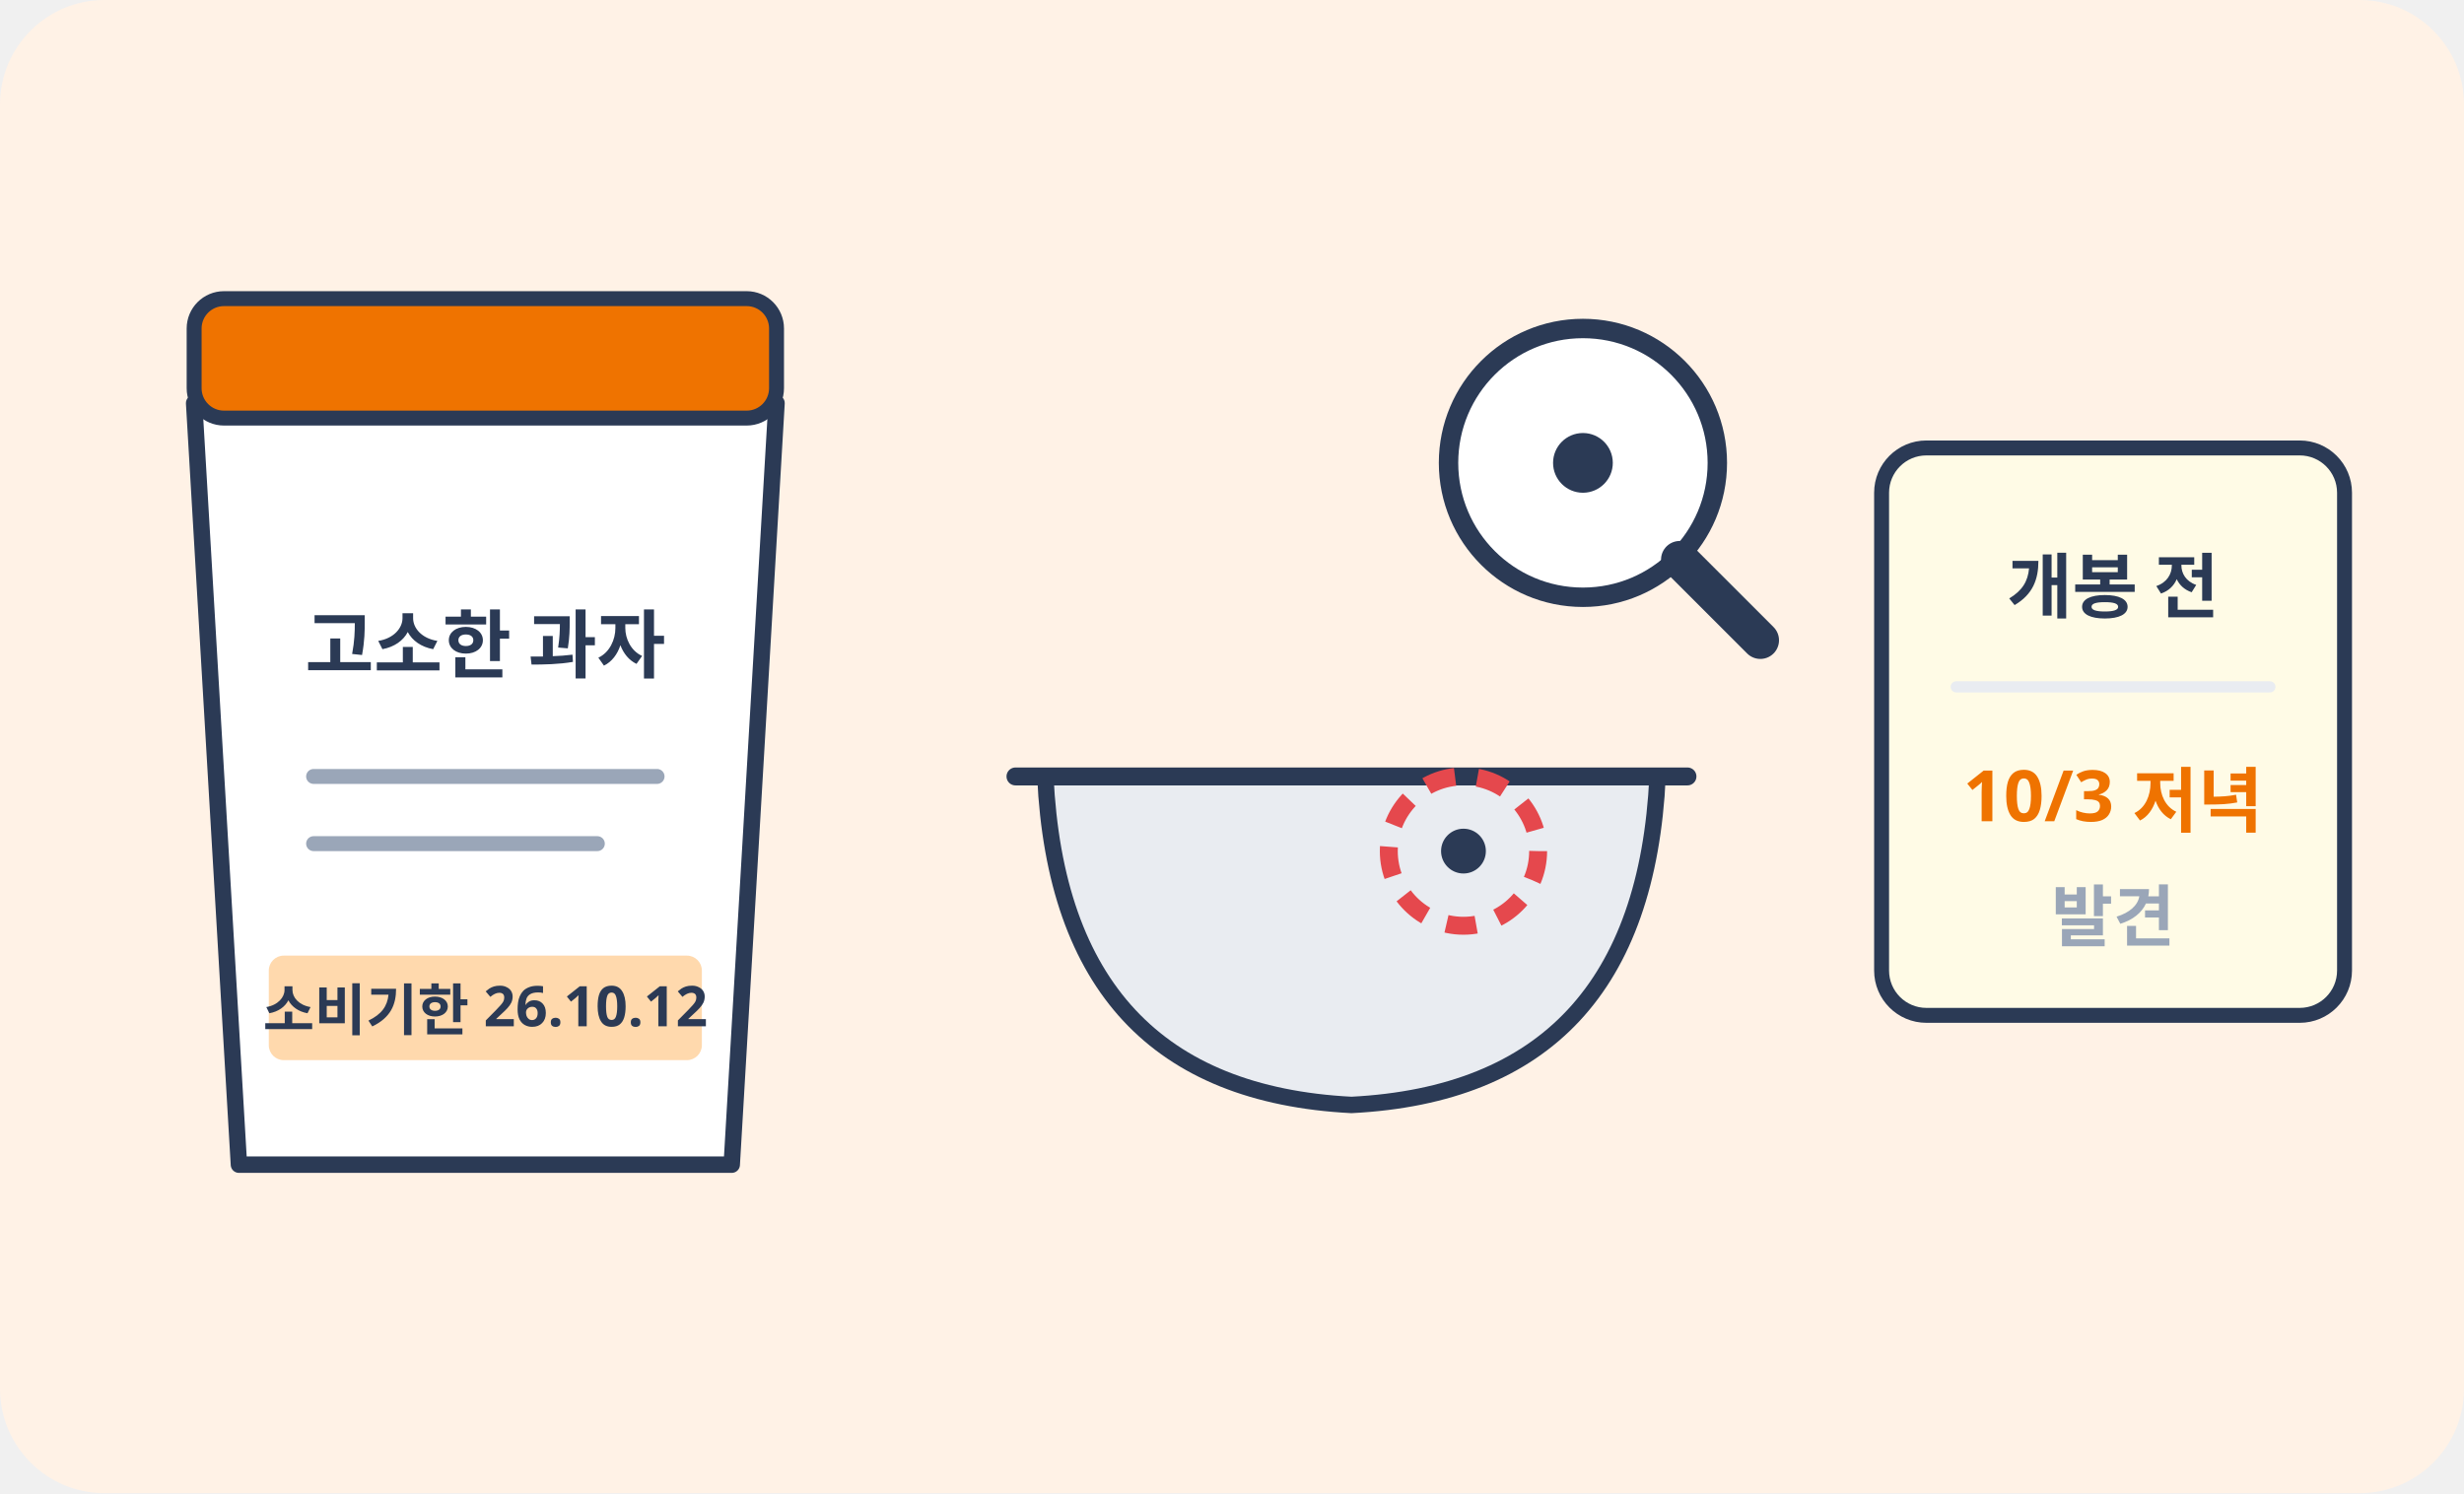
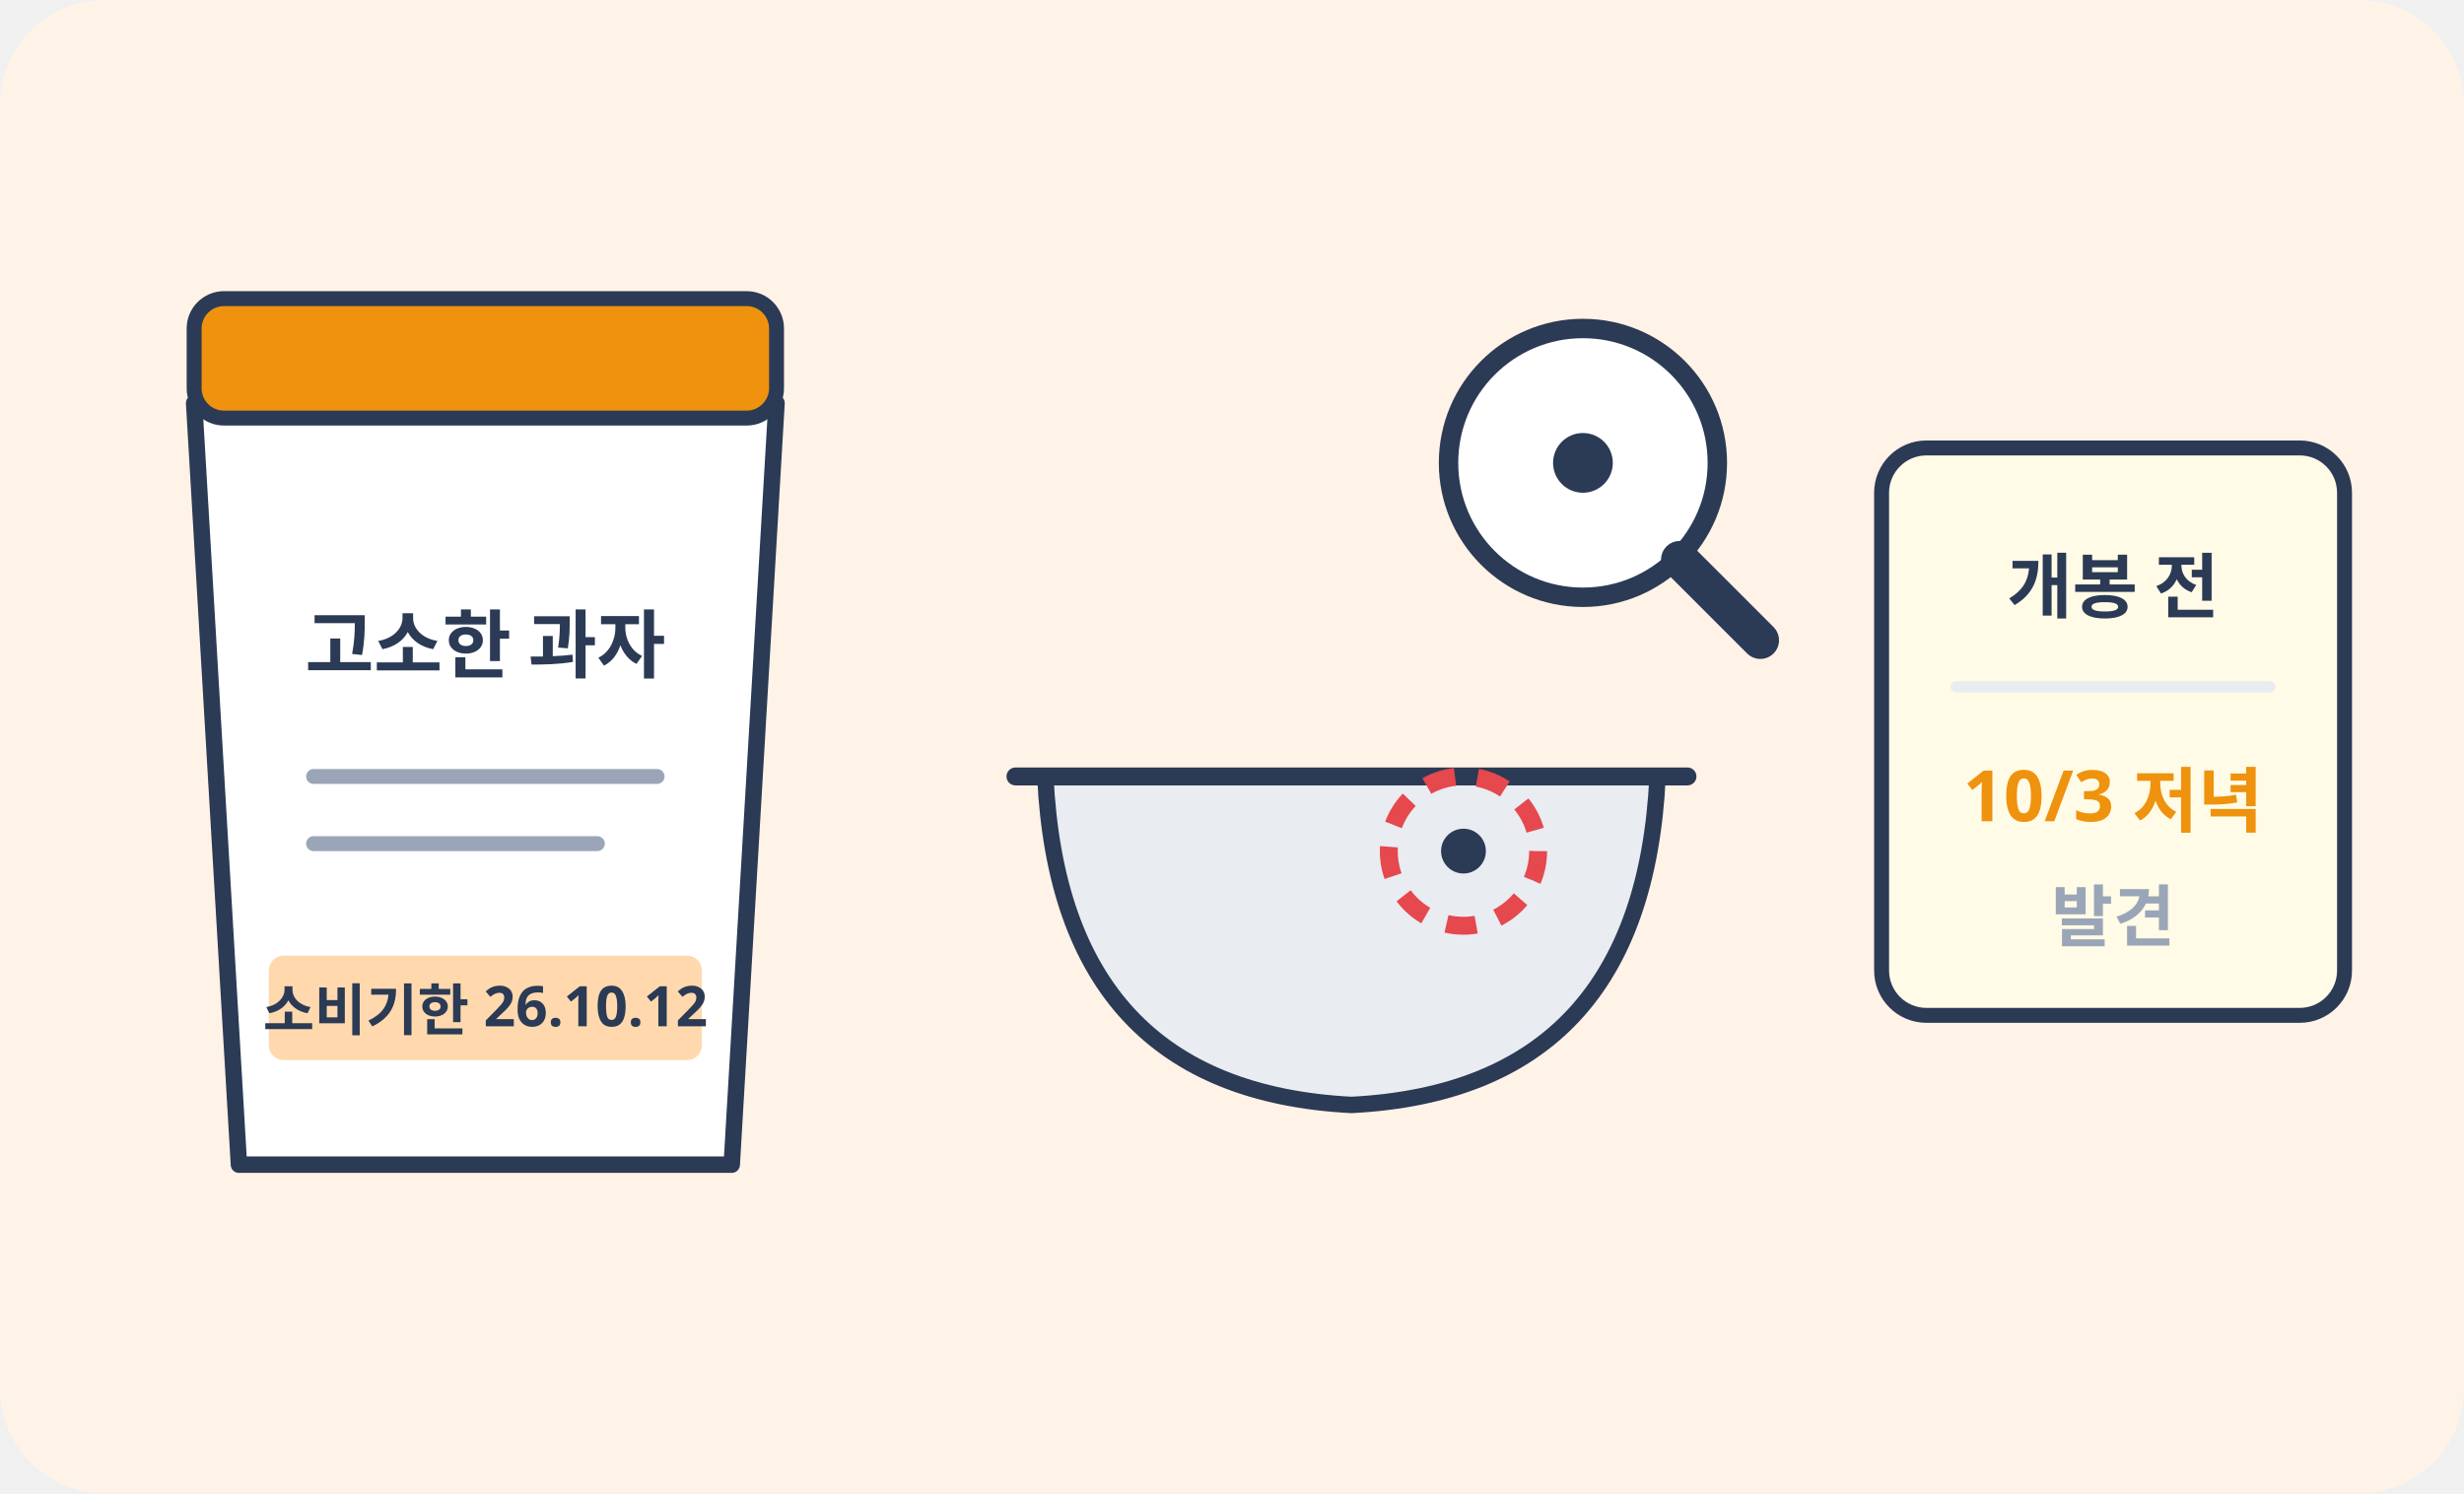
<svg xmlns="http://www.w3.org/2000/svg" viewBox="0 0 330 200">
  <rect width="330" height="200" rx="14" fill="#fff2e6" />
  <path d="M26 54 H104 L98 156 H32 Z" fill="#fff" stroke="#2b3a55" stroke-width="2.2" stroke-linejoin="round" />
-   <rect x="26" y="40" width="78" height="16" rx="4" fill="#ef7300" stroke="#2b3a55" stroke-width="2" />
+   <rect x="26" y="40" width="78" height="16" rx="4" fill="#ef920e" stroke="#2b3a55" stroke-width="2" />
  <text x="65" y="90" text-anchor="middle" font-size="10" font-weight="900" fill="#2b3a55" font-family="Pretendard,'Noto Sans KR','Apple SD Gothic Neo',sans-serif">고소한 과자</text>
  <path d="M42 104 h46" fill="none" stroke="#9aa6b8" stroke-width="2" stroke-linecap="round" stroke-linejoin="round" />
  <path d="M42 113 h38" fill="none" stroke="#9aa6b8" stroke-width="2" stroke-linecap="round" stroke-linejoin="round" />
  <rect x="36" y="128" width="58" height="14" rx="2" fill="#ffd9ad" />
  <text x="65" y="138" text-anchor="middle" font-size="7.5" font-weight="800" fill="#2b3a55" font-family="Pretendard,'Noto Sans KR','Apple SD Gothic Neo',sans-serif">소비기한 26.10.12</text>
  <path d="M140 104 H222 Q220 146 181 148 Q142 146 140 104Z" fill="#e9ecf1" stroke="#2b3a55" stroke-width="2.2" />
  <path d="M136 104 H226" fill="none" stroke="#2b3a55" stroke-width="2.4" stroke-linecap="round" stroke-linejoin="round" />
  <circle cx="196" cy="114" r="3" fill="#2b3a55" />
  <circle cx="196" cy="114" r="10" fill="none" stroke="#e5484d" stroke-width="2.4" stroke-dasharray="4 3" />
  <circle cx="212" cy="62" r="18" fill="#fff" stroke="#2b3a55" stroke-width="2.6" />
  <circle cx="212" cy="62" r="4" fill="#2b3a55" />
  <path d="M224.96 74.96 l10.8 10.8" fill="none" stroke="#2b3a55" stroke-width="5" stroke-linecap="round" stroke-linejoin="round" />
  <rect x="252" y="60" width="62" height="76" rx="6" fill="#fffbe6" stroke="#2b3a55" stroke-width="2" />
  <text x="283" y="82" text-anchor="middle" font-size="9.5" font-weight="800" fill="#2b3a55" font-family="Pretendard,'Noto Sans KR','Apple SD Gothic Neo',sans-serif">개봉 전</text>
  <path d="M262 92 h42" fill="none" stroke="#e9ecf1" stroke-width="1.5" stroke-linecap="round" stroke-linejoin="round" />
-   <text x="283" y="110" text-anchor="middle" font-size="9.5" font-weight="800" fill="#ef7300" font-family="Pretendard,'Noto Sans KR','Apple SD Gothic Neo',sans-serif">10/3 저녁</text>
+   <text x="283" y="110" text-anchor="middle" font-size="9.5" font-weight="800" fill="#ef920e" font-family="Pretendard,'Noto Sans KR','Apple SD Gothic Neo',sans-serif">10/3 저녁</text>
  <text x="283" y="126" text-anchor="middle" font-size="9" font-weight="700" fill="#9aa6b8" font-family="Pretendard,'Noto Sans KR','Apple SD Gothic Neo',sans-serif">발견</text>
</svg>
